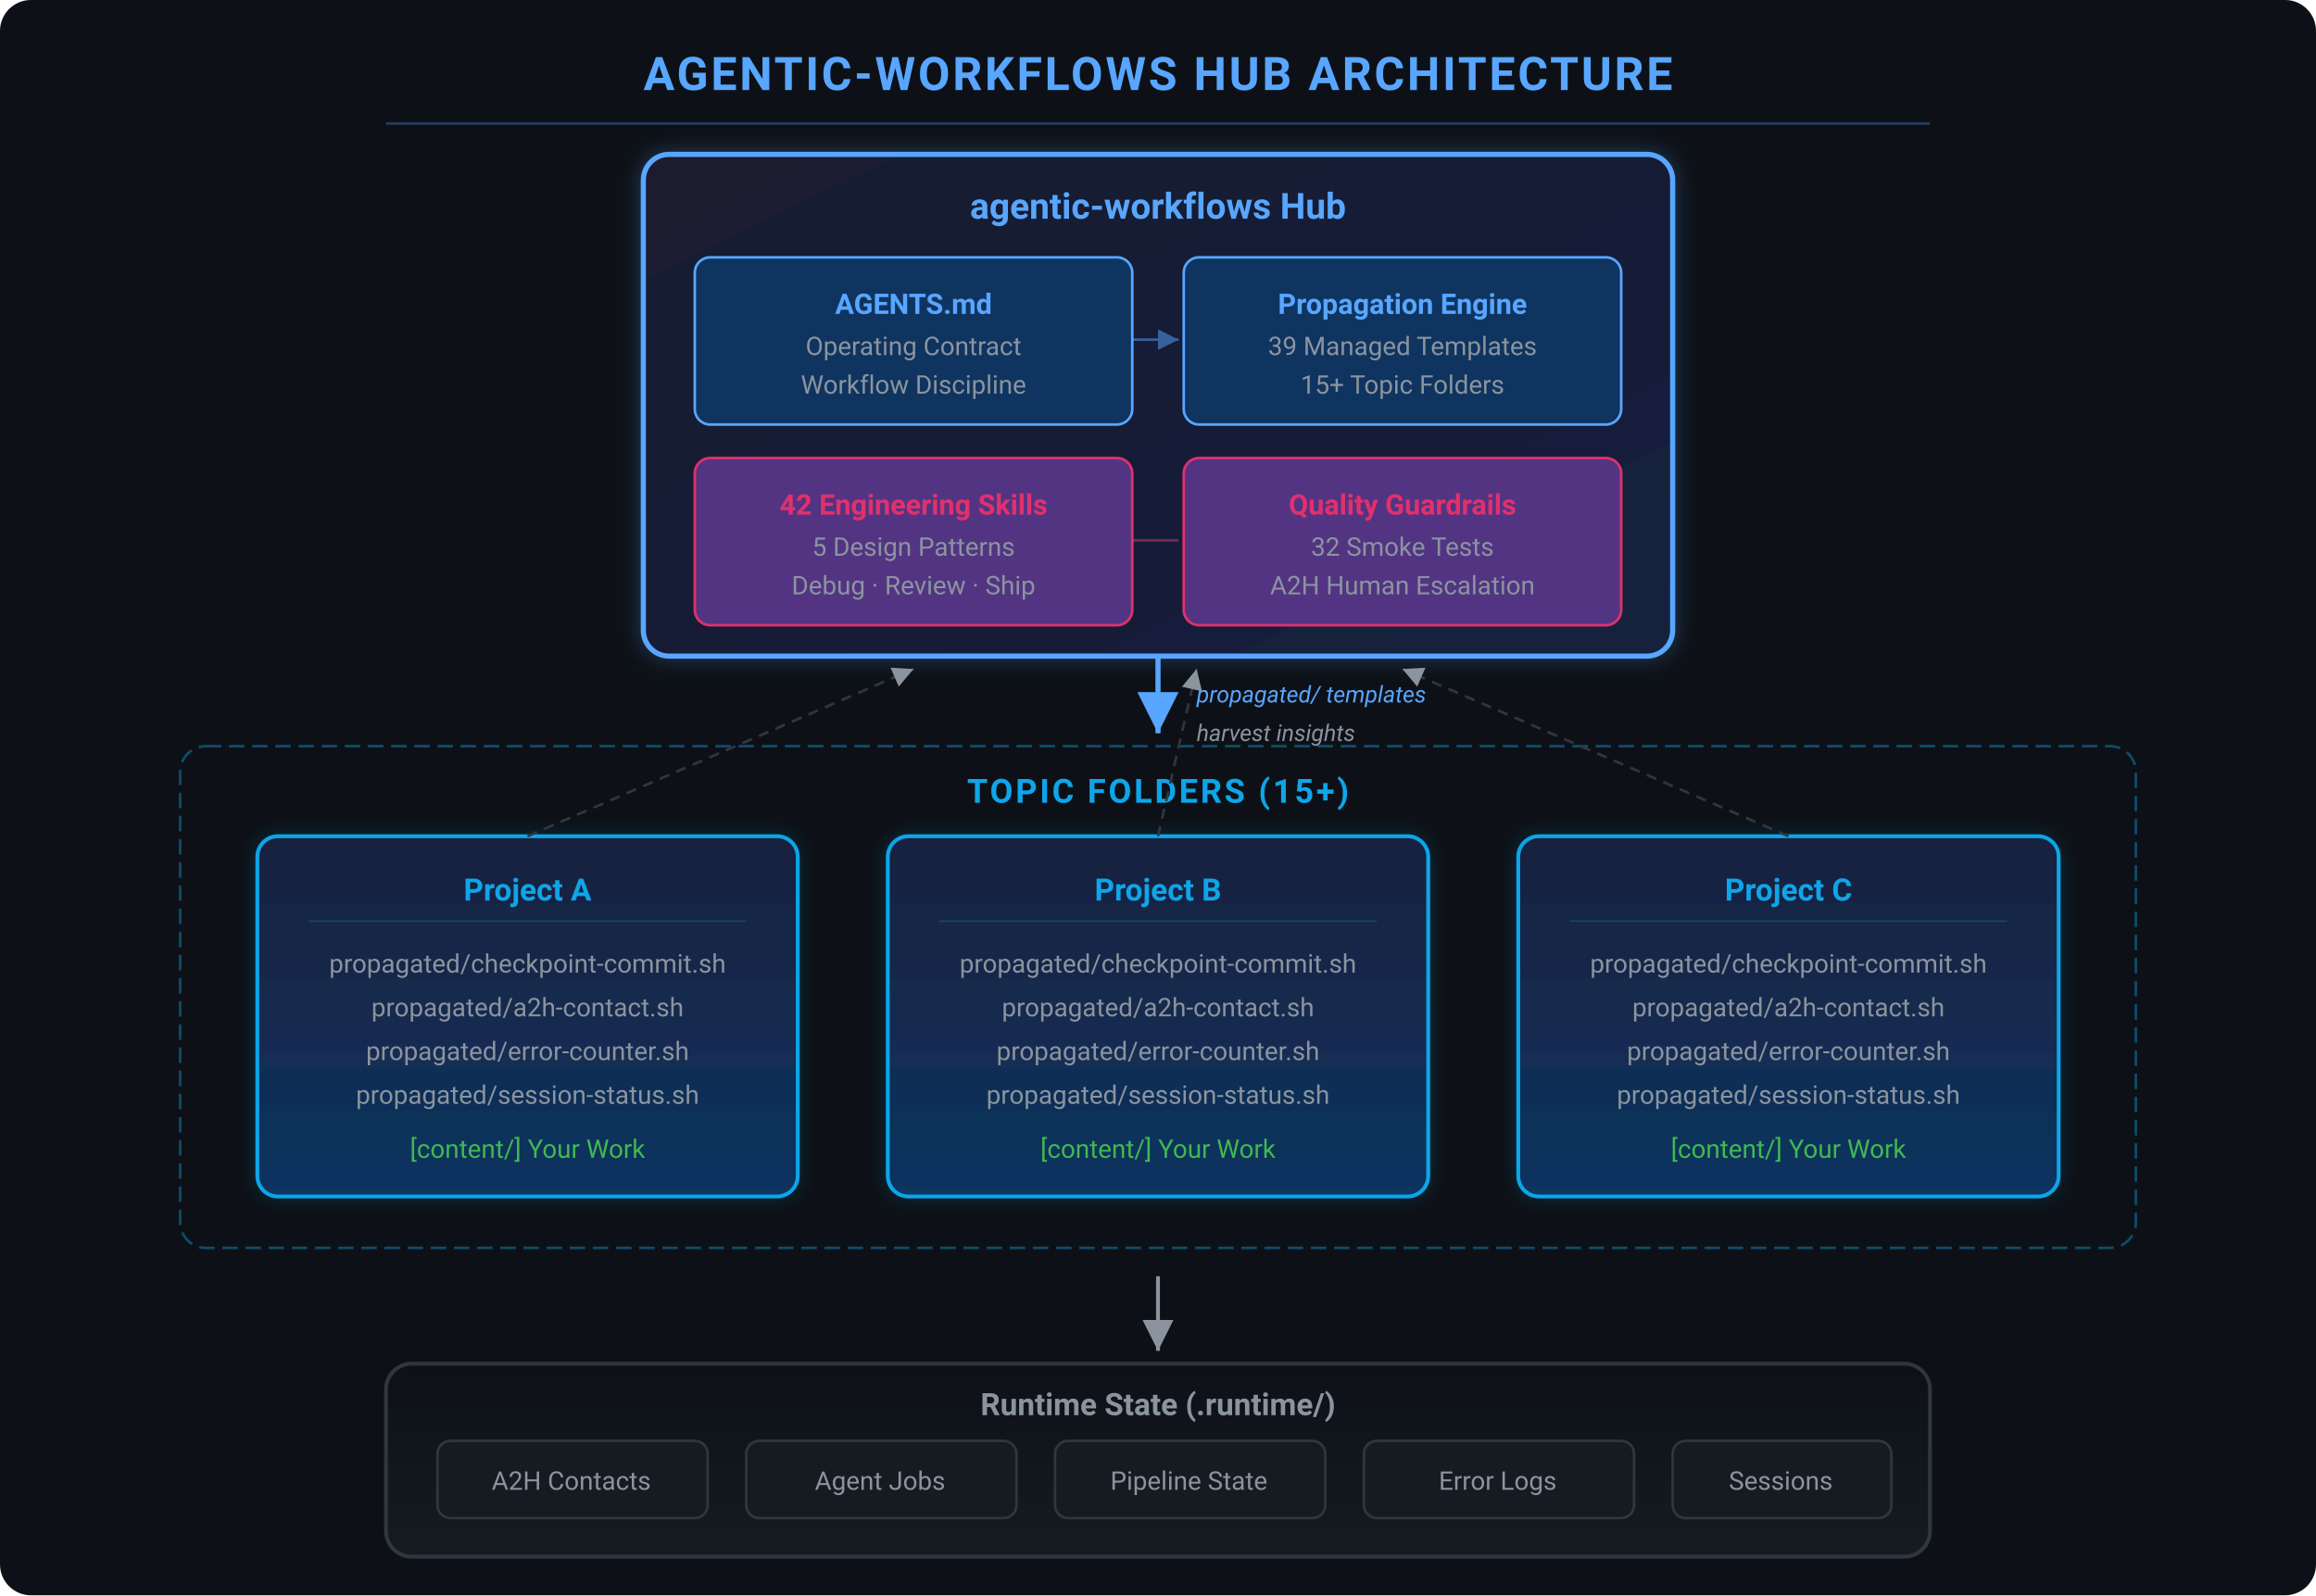
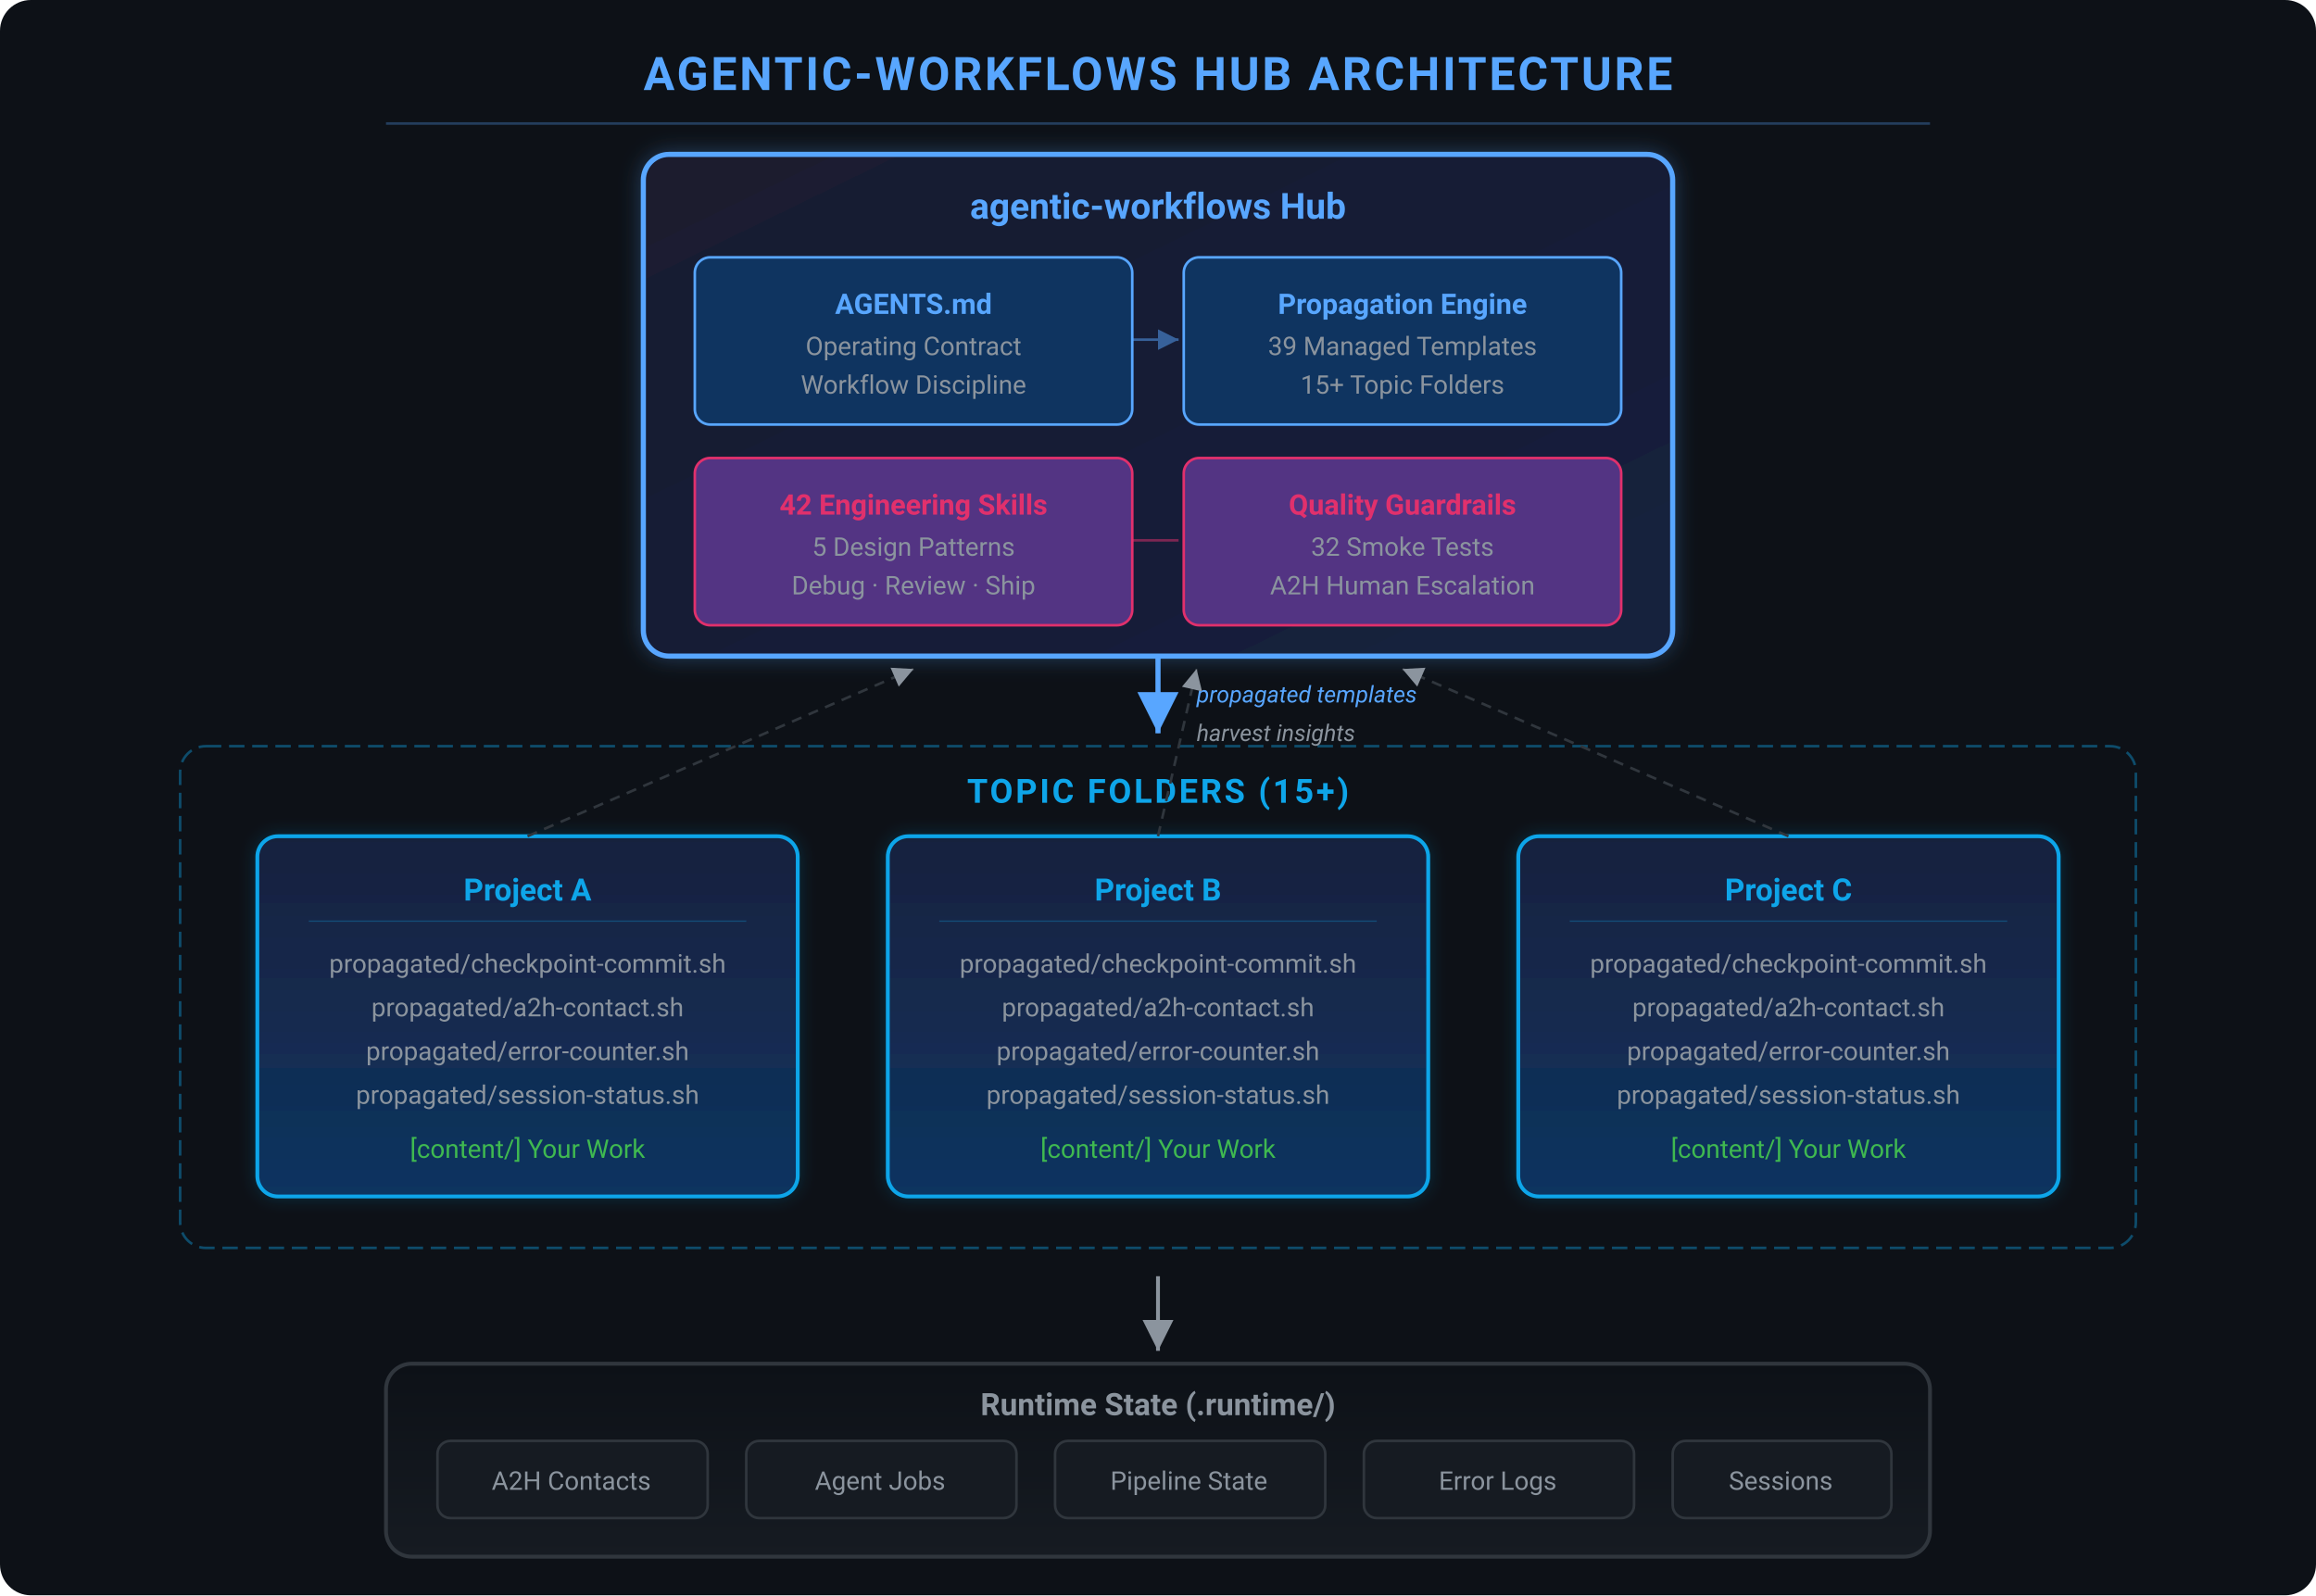
<svg xmlns="http://www.w3.org/2000/svg" viewBox="0 0 900 620" width="100%" height="100%" style="max-width:900px; background:#0d1117; border-radius:12px; font-family:-apple-system,BlinkMacSystemFont,'Segoe UI',Roboto,sans-serif;">
  <defs>
    <linearGradient id="hubGrad" x1="0%" y1="0%" x2="100%" y2="100%">
      <stop offset="0%" stop-color="#1a1a2e" />
      <stop offset="100%" stop-color="#16213e" />
    </linearGradient>
    <linearGradient id="topicGrad" x1="0%" y1="0%" x2="0%" y2="100%">
      <stop offset="0%" stop-color="#16213e" />
      <stop offset="100%" stop-color="#0f3460" />
    </linearGradient>
    <linearGradient id="runtimeGrad" x1="0%" y1="0%" x2="0%" y2="100%">
      <stop offset="0%" stop-color="#0d1117" />
      <stop offset="100%" stop-color="#161b22" />
    </linearGradient>
    <linearGradient id="accentGrad" x1="0%" y1="0%" x2="100%" y2="0%">
      <stop offset="0%" stop-color="#58a6ff" />
      <stop offset="100%" stop-color="#0ea5e9" />
    </linearGradient>
    <filter id="glow">
      <feDropShadow dx="0" dy="0" stdDeviation="4" flood-color="#58a6ff" flood-opacity="0.3" />
    </filter>
    <filter id="glowTopic">
      <feDropShadow dx="0" dy="0" stdDeviation="3" flood-color="#0ea5e9" flood-opacity="0.2" />
    </filter>
    <marker id="arrowT" viewBox="0 0 10 10" refX="10" refY="5" markerWidth="8" markerHeight="8" orient="auto">
      <path d="M 0 0 L 10 5 L 0 10 z" fill="#58a6ff" />
    </marker>
    <marker id="arrowB" viewBox="0 0 10 10" refX="10" refY="5" markerWidth="8" markerHeight="8" orient="auto">
      <path d="M 0 0 L 10 5 L 0 10 z" fill="#8b949e" />
    </marker>
  </defs>
  <rect width="900" height="620" rx="12" fill="#0d1117" />
  <text x="450" y="35" fill="#58a6ff" font-size="18" font-weight="bold" text-anchor="middle" letter-spacing="1">AGENTIC-WORKFLOWS HUB ARCHITECTURE</text>
  <line x1="150" y1="48" x2="750" y2="48" stroke="#58a6ff" stroke-width="1" opacity="0.3" />
  <rect x="250" y="60" width="400" height="195" rx="10" fill="url(#hubGrad)" stroke="#58a6ff" stroke-width="2" filter="url(#glow)" />
  <text x="450" y="85" fill="#58a6ff" font-size="14" font-weight="bold" text-anchor="middle">agentic-workflows Hub</text>
  <rect x="270" y="100" width="170" height="65" rx="6" fill="#0f3460" stroke="#58a6ff" stroke-width="1" />
  <text x="355" y="122" fill="#58a6ff" font-size="11" font-weight="bold" text-anchor="middle">AGENTS.md</text>
  <text x="355" y="138" fill="#8b949e" font-size="10" text-anchor="middle">Operating Contract</text>
  <text x="355" y="153" fill="#8b949e" font-size="10" text-anchor="middle">Workflow Discipline</text>
  <rect x="460" y="100" width="170" height="65" rx="6" fill="#0f3460" stroke="#58a6ff" stroke-width="1" />
  <text x="545" y="122" fill="#58a6ff" font-size="11" font-weight="bold" text-anchor="middle">Propagation Engine</text>
  <text x="545" y="138" fill="#8b949e" font-size="10" text-anchor="middle">39 Managed Templates</text>
  <text x="545" y="153" fill="#8b949e" font-size="10" text-anchor="middle">15+ Topic Folders</text>
  <rect x="270" y="178" width="170" height="65" rx="6" fill="#533483" stroke="#e1306c" stroke-width="1" />
  <text x="355" y="200" fill="#e1306c" font-size="11" font-weight="bold" text-anchor="middle">42 Engineering Skills</text>
  <text x="355" y="216" fill="#8b949e" font-size="10" text-anchor="middle">5 Design Patterns</text>
  <text x="355" y="231" fill="#8b949e" font-size="10" text-anchor="middle">Debug · Review · Ship</text>
  <rect x="460" y="178" width="170" height="65" rx="6" fill="#533483" stroke="#e1306c" stroke-width="1" />
  <text x="545" y="200" fill="#e1306c" font-size="11" font-weight="bold" text-anchor="middle">Quality Guardrails</text>
  <text x="545" y="216" fill="#8b949e" font-size="10" text-anchor="middle">32 Smoke Tests</text>
  <text x="545" y="231" fill="#8b949e" font-size="10" text-anchor="middle">A2H Human Escalation</text>
  <line x1="440" y1="132" x2="458" y2="132" stroke="#58a6ff" stroke-width="1" opacity="0.5" marker-end="url(#arrowT)" />
  <line x1="440" y1="210" x2="458" y2="210" stroke="#e1306c" stroke-width="1" opacity="0.5" />
  <line x1="450" y1="255" x2="450" y2="285" stroke="#58a6ff" stroke-width="2" marker-end="url(#arrowT)" />
-   <text x="465" y="273" fill="#58a6ff" font-size="9" font-style="italic">propagated/ templates</text>
+   <text x="465" y="273" fill="#58a6ff" font-size="9" font-style="italic">propagated templates</text>
  <rect x="70" y="290" width="760" height="195" rx="10" fill="none" stroke="#0ea5e9" stroke-width="1" stroke-dasharray="6,3" opacity="0.4" />
  <text x="450" y="312" fill="#0ea5e9" font-size="13" font-weight="bold" text-anchor="middle" letter-spacing="1">TOPIC FOLDERS (15+)</text>
  <rect x="100" y="325" width="210" height="140" rx="8" fill="url(#topicGrad)" stroke="#0ea5e9" stroke-width="1.5" filter="url(#glowTopic)" />
  <text x="205" y="350" fill="#0ea5e9" font-size="12" font-weight="bold" text-anchor="middle">Project A</text>
  <line x1="120" y1="358" x2="290" y2="358" stroke="#0ea5e9" stroke-width="0.5" opacity="0.3" />
  <text x="205" y="378" fill="#8b949e" font-size="10" text-anchor="middle">propagated/checkpoint-commit.sh</text>
  <text x="205" y="395" fill="#8b949e" font-size="10" text-anchor="middle">propagated/a2h-contact.sh</text>
  <text x="205" y="412" fill="#8b949e" font-size="10" text-anchor="middle">propagated/error-counter.sh</text>
  <text x="205" y="429" fill="#8b949e" font-size="10" text-anchor="middle">propagated/session-status.sh</text>
  <text x="205" y="450" fill="#3fb950" font-size="10" text-anchor="middle">[content/] Your Work</text>
  <rect x="345" y="325" width="210" height="140" rx="8" fill="url(#topicGrad)" stroke="#0ea5e9" stroke-width="1.5" filter="url(#glowTopic)" />
  <text x="450" y="350" fill="#0ea5e9" font-size="12" font-weight="bold" text-anchor="middle">Project B</text>
  <line x1="365" y1="358" x2="535" y2="358" stroke="#0ea5e9" stroke-width="0.5" opacity="0.3" />
  <text x="450" y="378" fill="#8b949e" font-size="10" text-anchor="middle">propagated/checkpoint-commit.sh</text>
  <text x="450" y="395" fill="#8b949e" font-size="10" text-anchor="middle">propagated/a2h-contact.sh</text>
  <text x="450" y="412" fill="#8b949e" font-size="10" text-anchor="middle">propagated/error-counter.sh</text>
  <text x="450" y="429" fill="#8b949e" font-size="10" text-anchor="middle">propagated/session-status.sh</text>
  <text x="450" y="450" fill="#3fb950" font-size="10" text-anchor="middle">[content/] Your Work</text>
  <rect x="590" y="325" width="210" height="140" rx="8" fill="url(#topicGrad)" stroke="#0ea5e9" stroke-width="1.5" filter="url(#glowTopic)" />
  <text x="695" y="350" fill="#0ea5e9" font-size="12" font-weight="bold" text-anchor="middle">Project C</text>
  <line x1="610" y1="358" x2="780" y2="358" stroke="#0ea5e9" stroke-width="0.5" opacity="0.3" />
  <text x="695" y="378" fill="#8b949e" font-size="10" text-anchor="middle">propagated/checkpoint-commit.sh</text>
  <text x="695" y="395" fill="#8b949e" font-size="10" text-anchor="middle">propagated/a2h-contact.sh</text>
  <text x="695" y="412" fill="#8b949e" font-size="10" text-anchor="middle">propagated/error-counter.sh</text>
  <text x="695" y="429" fill="#8b949e" font-size="10" text-anchor="middle">propagated/session-status.sh</text>
  <text x="695" y="450" fill="#3fb950" font-size="10" text-anchor="middle">[content/] Your Work</text>
  <line x1="205" y1="325" x2="355" y2="260" stroke="#30363d" stroke-width="1" stroke-dasharray="4,3" marker-end="url(#arrowB)" />
  <line x1="450" y1="325" x2="465" y2="260" stroke="#30363d" stroke-width="1" stroke-dasharray="4,3" marker-end="url(#arrowB)" />
  <line x1="695" y1="325" x2="545" y2="260" stroke="#30363d" stroke-width="1" stroke-dasharray="4,3" marker-end="url(#arrowB)" />
  <text x="465" y="288" fill="#8b949e" font-size="9" font-style="italic">harvest insights</text>
  <line x1="450" y1="496" x2="450" y2="525" stroke="#8b949e" stroke-width="1.5" marker-end="url(#arrowB)" />
  <rect x="150" y="530" width="600" height="75" rx="10" fill="url(#runtimeGrad)" stroke="#30363d" stroke-width="1.5" />
  <text x="450" y="550" fill="#8b949e" font-size="12" font-weight="bold" text-anchor="middle">Runtime State (.runtime/)</text>
  <rect x="170" y="560" width="105" height="30" rx="5" fill="#161b22" stroke="#30363d" stroke-width="1" />
  <text x="222" y="579" fill="#8b949e" font-size="10" text-anchor="middle">A2H Contacts</text>
  <rect x="290" y="560" width="105" height="30" rx="5" fill="#161b22" stroke="#30363d" stroke-width="1" />
  <text x="342" y="579" fill="#8b949e" font-size="10" text-anchor="middle">Agent Jobs</text>
  <rect x="410" y="560" width="105" height="30" rx="5" fill="#161b22" stroke="#30363d" stroke-width="1" />
  <text x="462" y="579" fill="#8b949e" font-size="10" text-anchor="middle">Pipeline State</text>
  <rect x="530" y="560" width="105" height="30" rx="5" fill="#161b22" stroke="#30363d" stroke-width="1" />
  <text x="582" y="579" fill="#8b949e" font-size="10" text-anchor="middle">Error Logs</text>
  <rect x="650" y="560" width="85" height="30" rx="5" fill="#161b22" stroke="#30363d" stroke-width="1" />
  <text x="692" y="579" fill="#8b949e" font-size="10" text-anchor="middle">Sessions</text>
</svg>
